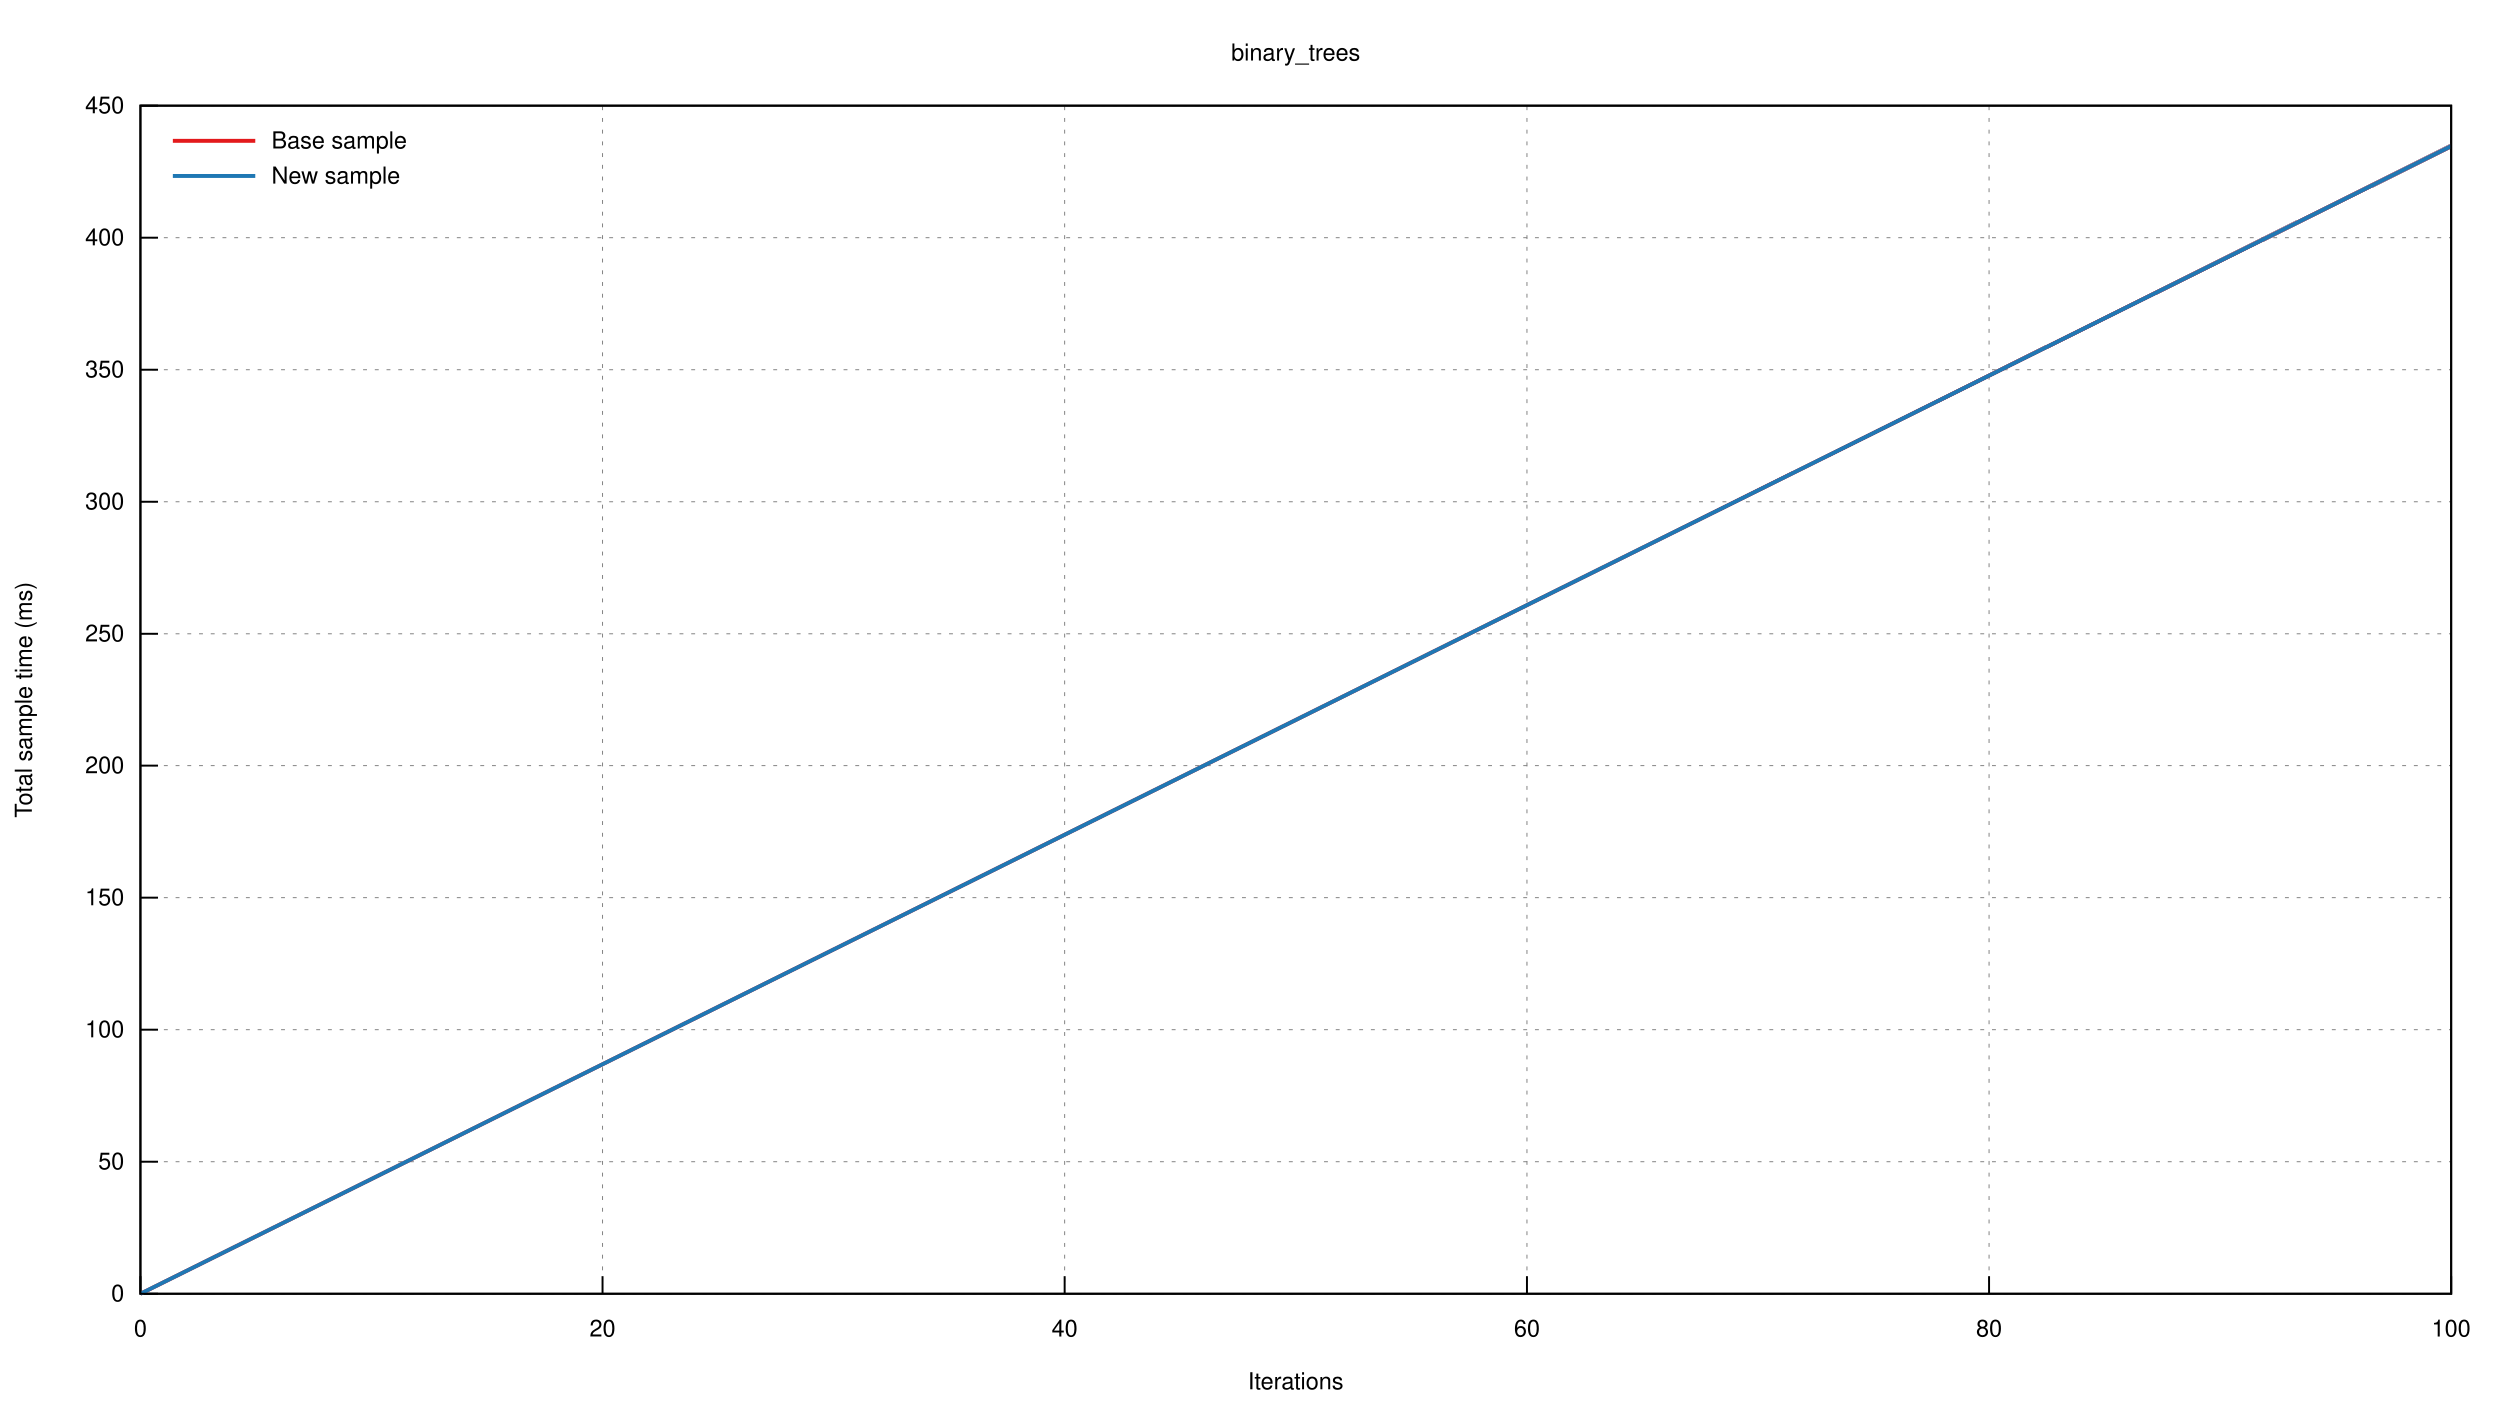
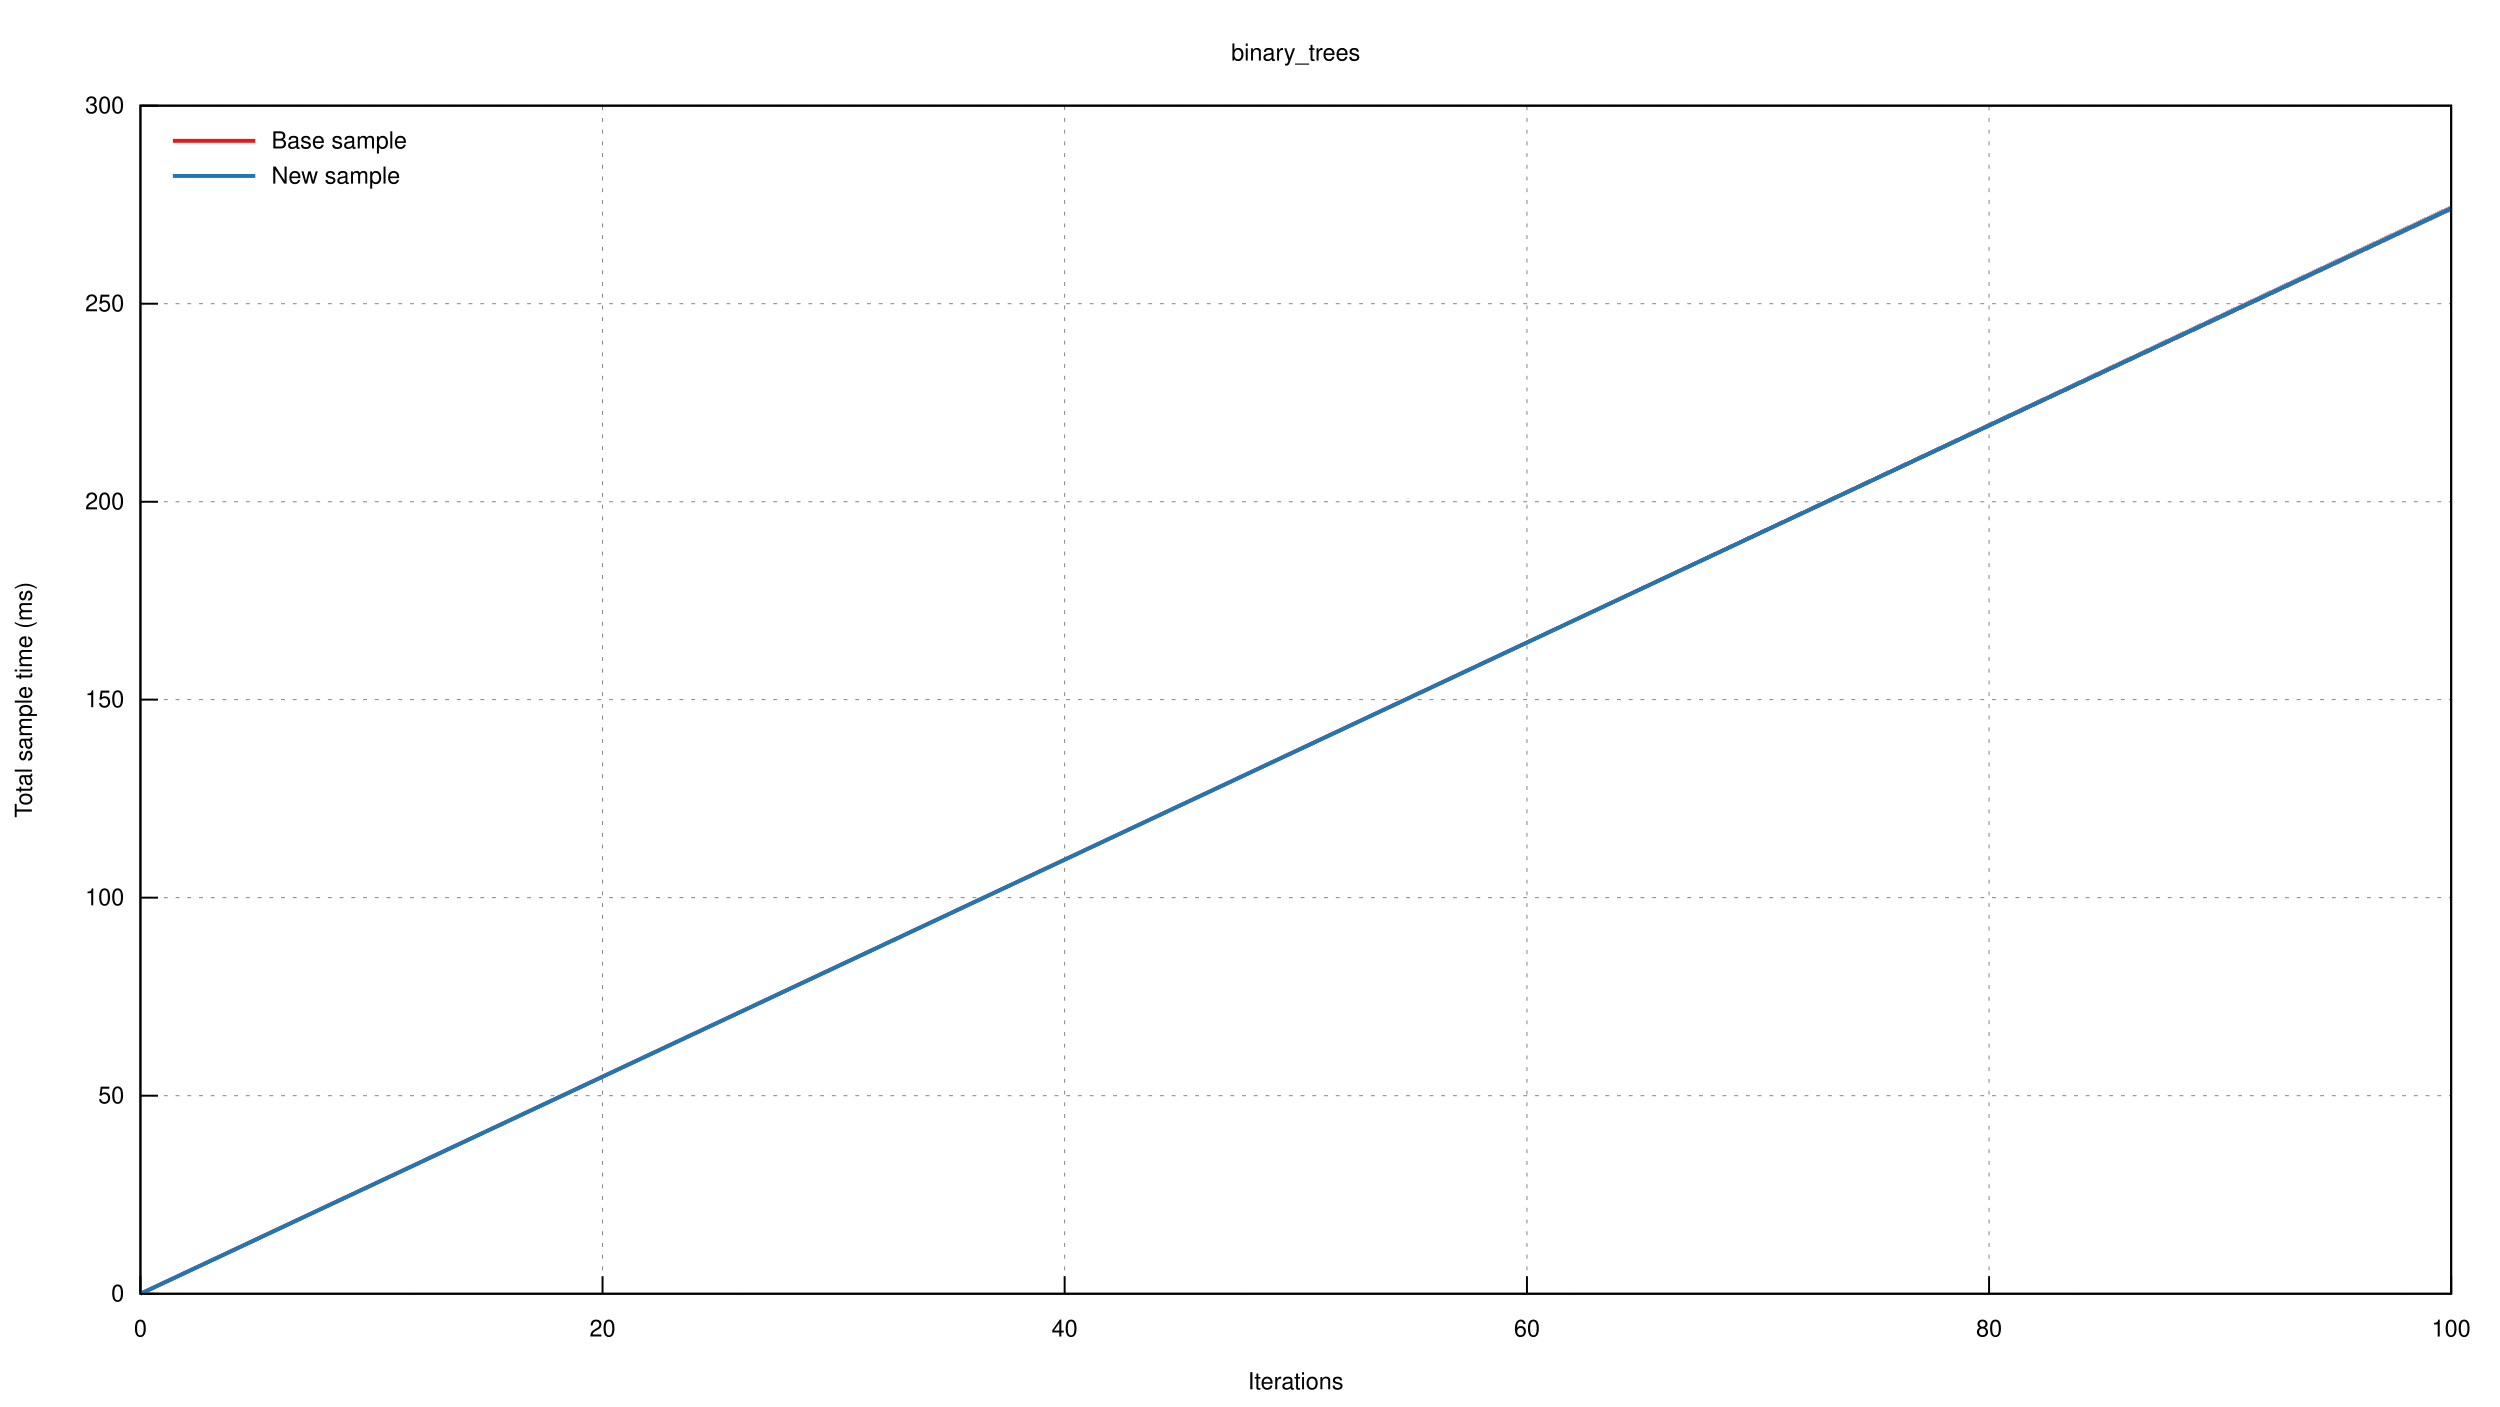
<svg xmlns="http://www.w3.org/2000/svg" xmlns:xlink="http://www.w3.org/1999/xlink" viewBox="0 0 1280 720">
  <g id="gnuplot_canvas">
    <rect x="0" y="0" width="1280" height="720" fill="none" />
    <defs>
      <circle id="gpDot" r="0.5" stroke-width="0.5" stroke="currentColor" />
      <path id="gpPt0" stroke-width="0.222" stroke="currentColor" d="M-1,0 h2 M0,-1 v2" />
      <path id="gpPt1" stroke-width="0.222" stroke="currentColor" d="M-1,-1 L1,1 M1,-1 L-1,1" />
      <path id="gpPt2" stroke-width="0.222" stroke="currentColor" d="M-1,0 L1,0 M0,-1 L0,1 M-1,-1 L1,1 M-1,1 L1,-1" />
      <rect id="gpPt3" stroke-width="0.222" stroke="currentColor" x="-1" y="-1" width="2" height="2" />
      <rect id="gpPt4" stroke-width="0.222" stroke="currentColor" fill="currentColor" x="-1" y="-1" width="2" height="2" />
      <circle id="gpPt5" stroke-width="0.222" stroke="currentColor" cx="0" cy="0" r="1" />
      <use xlink:href="#gpPt5" id="gpPt6" fill="currentColor" stroke="none" />
      <path id="gpPt7" stroke-width="0.222" stroke="currentColor" d="M0,-1.33 L-1.33,0.67 L1.33,0.67 z" />
      <use xlink:href="#gpPt7" id="gpPt8" fill="currentColor" stroke="none" />
      <use xlink:href="#gpPt7" id="gpPt9" stroke="currentColor" transform="rotate(180)" />
      <use xlink:href="#gpPt9" id="gpPt10" fill="currentColor" stroke="none" />
      <use xlink:href="#gpPt3" id="gpPt11" stroke="currentColor" transform="rotate(45)" />
      <use xlink:href="#gpPt11" id="gpPt12" fill="currentColor" stroke="none" />
      <path id="gpPt13" stroke-width="0.222" stroke="currentColor" d="M0,1.330 L1.265,0.411 L0.782,-1.067 L-0.782,-1.076 L-1.265,0.411 z" />
      <use xlink:href="#gpPt13" id="gpPt14" fill="currentColor" stroke="none" />
      <filter id="textbox" filterUnits="objectBoundingBox" x="0" y="0" height="1" width="1">
        <feFlood flood-color="white" flood-opacity="1" result="bgnd" />
        <feComposite in="SourceGraphic" in2="bgnd" operator="atop" />
      </filter>
      <filter id="greybox" filterUnits="objectBoundingBox" x="0" y="0" height="1" width="1">
        <feFlood flood-color="lightgrey" flood-opacity="1" result="grey" />
        <feComposite in="SourceGraphic" in2="grey" operator="atop" />
      </filter>
    </defs>
    <g fill="none" color="white" stroke="currentColor" stroke-width="1.00" stroke-linecap="butt" stroke-linejoin="miter">
</g>
    <g fill="none" color="black" stroke="currentColor" stroke-width="1.00" stroke-linecap="butt" stroke-linejoin="miter">
</g>
    <g fill="none" color="black" stroke="black" stroke-width="0.50" stroke-linecap="butt" stroke-linejoin="miter">
</g>
    <g fill="none" color="gray" stroke="currentColor" stroke-width="0.50" stroke-linecap="butt" stroke-linejoin="miter">
      <path stroke="gray" stroke-dasharray="2,4" class="gridline" d="M71.9,662.4 L1255.0,662.4  " />
    </g>
    <g fill="none" color="gray" stroke="gray" stroke-width="1.00" stroke-linecap="butt" stroke-linejoin="miter">
</g>
    <g fill="none" color="black" stroke="currentColor" stroke-width="1.00" stroke-linecap="butt" stroke-linejoin="miter">
      <path stroke="black" d="M71.9,662.4 L80.9,662.4  " />
      <g transform="translate(63.6,666.3)" stroke="none" fill="black" font-family="Helvetica" font-size="12.00" text-anchor="end">
        <text>
          <tspan font-family="Helvetica"> 0</tspan>
        </text>
      </g>
    </g>
    <g fill="none" color="black" stroke="currentColor" stroke-width="1.00" stroke-linecap="butt" stroke-linejoin="miter">
</g>
    <g fill="none" color="black" stroke="black" stroke-width="0.50" stroke-linecap="butt" stroke-linejoin="miter">
</g>
    <g fill="none" color="gray" stroke="currentColor" stroke-width="0.50" stroke-linecap="butt" stroke-linejoin="miter">
-       <path stroke="gray" stroke-dasharray="2,4" class="gridline" d="M71.9,594.8 L1255.0,594.8  " />
-     </g>
-     <g fill="none" color="gray" stroke="gray" stroke-width="1.00" stroke-linecap="butt" stroke-linejoin="miter">
- </g>
-     <g fill="none" color="black" stroke="currentColor" stroke-width="1.00" stroke-linecap="butt" stroke-linejoin="miter">
-       <path stroke="black" d="M71.9,594.8 L80.9,594.8  " />
-       <g transform="translate(63.6,598.7)" stroke="none" fill="black" font-family="Helvetica" font-size="12.00" text-anchor="end">
+       <path stroke="gray" stroke-dasharray="2,4" class="gridline" d="M71.9,561.0 L1255.0,561.0  " />
+     </g>
+     <g fill="none" color="gray" stroke="gray" stroke-width="1.00" stroke-linecap="butt" stroke-linejoin="miter">
+ </g>
+     <g fill="none" color="black" stroke="currentColor" stroke-width="1.00" stroke-linecap="butt" stroke-linejoin="miter">
+       <path stroke="black" d="M71.9,561.0 L80.9,561.0  " />
+       <g transform="translate(63.6,564.9)" stroke="none" fill="black" font-family="Helvetica" font-size="12.00" text-anchor="end">
        <text>
          <tspan font-family="Helvetica"> 50</tspan>
-         </text>
-       </g>
-     </g>
-     <g fill="none" color="black" stroke="currentColor" stroke-width="1.00" stroke-linecap="butt" stroke-linejoin="miter">
- </g>
-     <g fill="none" color="black" stroke="black" stroke-width="0.50" stroke-linecap="butt" stroke-linejoin="miter">
- </g>
-     <g fill="none" color="gray" stroke="currentColor" stroke-width="0.50" stroke-linecap="butt" stroke-linejoin="miter">
-       <path stroke="gray" stroke-dasharray="2,4" class="gridline" d="M71.9,527.2 L1255.0,527.2  " />
-     </g>
-     <g fill="none" color="gray" stroke="gray" stroke-width="1.00" stroke-linecap="butt" stroke-linejoin="miter">
- </g>
-     <g fill="none" color="black" stroke="currentColor" stroke-width="1.00" stroke-linecap="butt" stroke-linejoin="miter">
-       <path stroke="black" d="M71.9,527.2 L80.9,527.2  " />
-       <g transform="translate(63.6,531.1)" stroke="none" fill="black" font-family="Helvetica" font-size="12.00" text-anchor="end">
-         <text>
-           <tspan font-family="Helvetica"> 100</tspan>
        </text>
      </g>
    </g>
    <g fill="none" color="black" stroke="currentColor" stroke-width="1.00" stroke-linecap="butt" stroke-linejoin="miter">
</g>
    <g fill="none" color="black" stroke="black" stroke-width="0.50" stroke-linecap="butt" stroke-linejoin="miter">
</g>
    <g fill="none" color="gray" stroke="currentColor" stroke-width="0.50" stroke-linecap="butt" stroke-linejoin="miter">
      <path stroke="gray" stroke-dasharray="2,4" class="gridline" d="M71.9,459.6 L1255.0,459.6  " />
    </g>
    <g fill="none" color="gray" stroke="gray" stroke-width="1.00" stroke-linecap="butt" stroke-linejoin="miter">
</g>
    <g fill="none" color="black" stroke="currentColor" stroke-width="1.00" stroke-linecap="butt" stroke-linejoin="miter">
      <path stroke="black" d="M71.9,459.6 L80.9,459.6  " />
      <g transform="translate(63.6,463.5)" stroke="none" fill="black" font-family="Helvetica" font-size="12.00" text-anchor="end">
        <text>
+           <tspan font-family="Helvetica"> 100</tspan>
+         </text>
+       </g>
+     </g>
+     <g fill="none" color="black" stroke="currentColor" stroke-width="1.00" stroke-linecap="butt" stroke-linejoin="miter">
+ </g>
+     <g fill="none" color="black" stroke="black" stroke-width="0.50" stroke-linecap="butt" stroke-linejoin="miter">
+ </g>
+     <g fill="none" color="gray" stroke="currentColor" stroke-width="0.50" stroke-linecap="butt" stroke-linejoin="miter">
+       <path stroke="gray" stroke-dasharray="2,4" class="gridline" d="M71.9,358.2 L1255.0,358.2  " />
+     </g>
+     <g fill="none" color="gray" stroke="gray" stroke-width="1.00" stroke-linecap="butt" stroke-linejoin="miter">
+ </g>
+     <g fill="none" color="black" stroke="currentColor" stroke-width="1.00" stroke-linecap="butt" stroke-linejoin="miter">
+       <path stroke="black" d="M71.9,358.2 L80.9,358.2  " />
+       <g transform="translate(63.6,362.1)" stroke="none" fill="black" font-family="Helvetica" font-size="12.00" text-anchor="end">
+         <text>
          <tspan font-family="Helvetica"> 150</tspan>
-         </text>
-       </g>
-     </g>
-     <g fill="none" color="black" stroke="currentColor" stroke-width="1.00" stroke-linecap="butt" stroke-linejoin="miter">
- </g>
-     <g fill="none" color="black" stroke="black" stroke-width="0.50" stroke-linecap="butt" stroke-linejoin="miter">
- </g>
-     <g fill="none" color="gray" stroke="currentColor" stroke-width="0.50" stroke-linecap="butt" stroke-linejoin="miter">
-       <path stroke="gray" stroke-dasharray="2,4" class="gridline" d="M71.9,392.0 L1255.0,392.0  " />
-     </g>
-     <g fill="none" color="gray" stroke="gray" stroke-width="1.00" stroke-linecap="butt" stroke-linejoin="miter">
- </g>
-     <g fill="none" color="black" stroke="currentColor" stroke-width="1.00" stroke-linecap="butt" stroke-linejoin="miter">
-       <path stroke="black" d="M71.9,392.0 L80.9,392.0  " />
-       <g transform="translate(63.6,395.9)" stroke="none" fill="black" font-family="Helvetica" font-size="12.00" text-anchor="end">
-         <text>
-           <tspan font-family="Helvetica"> 200</tspan>
-         </text>
-       </g>
-     </g>
-     <g fill="none" color="black" stroke="currentColor" stroke-width="1.00" stroke-linecap="butt" stroke-linejoin="miter">
- </g>
-     <g fill="none" color="black" stroke="black" stroke-width="0.50" stroke-linecap="butt" stroke-linejoin="miter">
- </g>
-     <g fill="none" color="gray" stroke="currentColor" stroke-width="0.50" stroke-linecap="butt" stroke-linejoin="miter">
-       <path stroke="gray" stroke-dasharray="2,4" class="gridline" d="M71.9,324.5 L1255.0,324.5  " />
-     </g>
-     <g fill="none" color="gray" stroke="gray" stroke-width="1.00" stroke-linecap="butt" stroke-linejoin="miter">
- </g>
-     <g fill="none" color="black" stroke="currentColor" stroke-width="1.00" stroke-linecap="butt" stroke-linejoin="miter">
-       <path stroke="black" d="M71.9,324.5 L80.9,324.5  " />
-       <g transform="translate(63.6,328.4)" stroke="none" fill="black" font-family="Helvetica" font-size="12.00" text-anchor="end">
-         <text>
-           <tspan font-family="Helvetica"> 250</tspan>
        </text>
      </g>
    </g>
    <g fill="none" color="black" stroke="currentColor" stroke-width="1.00" stroke-linecap="butt" stroke-linejoin="miter">
</g>
    <g fill="none" color="black" stroke="black" stroke-width="0.50" stroke-linecap="butt" stroke-linejoin="miter">
</g>
    <g fill="none" color="gray" stroke="currentColor" stroke-width="0.50" stroke-linecap="butt" stroke-linejoin="miter">
      <path stroke="gray" stroke-dasharray="2,4" class="gridline" d="M71.9,256.9 L1255.0,256.9  " />
    </g>
    <g fill="none" color="gray" stroke="gray" stroke-width="1.00" stroke-linecap="butt" stroke-linejoin="miter">
</g>
    <g fill="none" color="black" stroke="currentColor" stroke-width="1.00" stroke-linecap="butt" stroke-linejoin="miter">
      <path stroke="black" d="M71.9,256.9 L80.9,256.9  " />
      <g transform="translate(63.6,260.8)" stroke="none" fill="black" font-family="Helvetica" font-size="12.00" text-anchor="end">
        <text>
-           <tspan font-family="Helvetica"> 300</tspan>
-         </text>
-       </g>
-     </g>
-     <g fill="none" color="black" stroke="currentColor" stroke-width="1.00" stroke-linecap="butt" stroke-linejoin="miter">
- </g>
-     <g fill="none" color="black" stroke="black" stroke-width="0.50" stroke-linecap="butt" stroke-linejoin="miter">
- </g>
-     <g fill="none" color="gray" stroke="currentColor" stroke-width="0.50" stroke-linecap="butt" stroke-linejoin="miter">
-       <path stroke="gray" stroke-dasharray="2,4" class="gridline" d="M71.9,189.3 L1255.0,189.3  " />
-     </g>
-     <g fill="none" color="gray" stroke="gray" stroke-width="1.00" stroke-linecap="butt" stroke-linejoin="miter">
- </g>
-     <g fill="none" color="black" stroke="currentColor" stroke-width="1.00" stroke-linecap="butt" stroke-linejoin="miter">
-       <path stroke="black" d="M71.9,189.3 L80.9,189.3  " />
-       <g transform="translate(63.6,193.2)" stroke="none" fill="black" font-family="Helvetica" font-size="12.00" text-anchor="end">
-         <text>
-           <tspan font-family="Helvetica"> 350</tspan>
-         </text>
-       </g>
-     </g>
-     <g fill="none" color="black" stroke="currentColor" stroke-width="1.00" stroke-linecap="butt" stroke-linejoin="miter">
- </g>
-     <g fill="none" color="black" stroke="black" stroke-width="0.50" stroke-linecap="butt" stroke-linejoin="miter">
- </g>
-     <g fill="none" color="gray" stroke="currentColor" stroke-width="0.50" stroke-linecap="butt" stroke-linejoin="miter">
-       <path stroke="gray" stroke-dasharray="2,4" class="gridline" d="M71.9,121.7 L1255.0,121.7  " />
-     </g>
-     <g fill="none" color="gray" stroke="gray" stroke-width="1.00" stroke-linecap="butt" stroke-linejoin="miter">
- </g>
-     <g fill="none" color="black" stroke="currentColor" stroke-width="1.00" stroke-linecap="butt" stroke-linejoin="miter">
-       <path stroke="black" d="M71.9,121.7 L80.9,121.7  " />
-       <g transform="translate(63.6,125.6)" stroke="none" fill="black" font-family="Helvetica" font-size="12.00" text-anchor="end">
-         <text>
-           <tspan font-family="Helvetica"> 400</tspan>
+           <tspan font-family="Helvetica"> 200</tspan>
+         </text>
+       </g>
+     </g>
+     <g fill="none" color="black" stroke="currentColor" stroke-width="1.00" stroke-linecap="butt" stroke-linejoin="miter">
+ </g>
+     <g fill="none" color="black" stroke="black" stroke-width="0.50" stroke-linecap="butt" stroke-linejoin="miter">
+ </g>
+     <g fill="none" color="gray" stroke="currentColor" stroke-width="0.50" stroke-linecap="butt" stroke-linejoin="miter">
+       <path stroke="gray" stroke-dasharray="2,4" class="gridline" d="M71.9,155.5 L1255.0,155.5  " />
+     </g>
+     <g fill="none" color="gray" stroke="gray" stroke-width="1.00" stroke-linecap="butt" stroke-linejoin="miter">
+ </g>
+     <g fill="none" color="black" stroke="currentColor" stroke-width="1.00" stroke-linecap="butt" stroke-linejoin="miter">
+       <path stroke="black" d="M71.9,155.5 L80.9,155.5  " />
+       <g transform="translate(63.6,159.4)" stroke="none" fill="black" font-family="Helvetica" font-size="12.00" text-anchor="end">
+         <text>
+           <tspan font-family="Helvetica"> 250</tspan>
        </text>
      </g>
    </g>
    <g fill="none" color="black" stroke="currentColor" stroke-width="1.00" stroke-linecap="butt" stroke-linejoin="miter">
</g>
    <g fill="none" color="black" stroke="black" stroke-width="0.50" stroke-linecap="butt" stroke-linejoin="miter">
</g>
    <g fill="none" color="gray" stroke="currentColor" stroke-width="0.50" stroke-linecap="butt" stroke-linejoin="miter">
      <path stroke="gray" stroke-dasharray="2,4" class="gridline" d="M71.9,54.1 L1255.0,54.1  " />
    </g>
    <g fill="none" color="gray" stroke="gray" stroke-width="1.00" stroke-linecap="butt" stroke-linejoin="miter">
</g>
    <g fill="none" color="black" stroke="currentColor" stroke-width="1.00" stroke-linecap="butt" stroke-linejoin="miter">
      <path stroke="black" d="M71.9,54.1 L80.9,54.1  " />
      <g transform="translate(63.6,58.0)" stroke="none" fill="black" font-family="Helvetica" font-size="12.00" text-anchor="end">
        <text>
-           <tspan font-family="Helvetica"> 450</tspan>
+           <tspan font-family="Helvetica"> 300</tspan>
        </text>
      </g>
    </g>
    <g fill="none" color="black" stroke="currentColor" stroke-width="1.00" stroke-linecap="butt" stroke-linejoin="miter">
</g>
    <g fill="none" color="black" stroke="black" stroke-width="0.50" stroke-linecap="butt" stroke-linejoin="miter">
</g>
    <g fill="none" color="gray" stroke="currentColor" stroke-width="0.50" stroke-linecap="butt" stroke-linejoin="miter">
      <path stroke="gray" stroke-dasharray="2,4" class="gridline" d="M71.9,662.4 L71.9,54.1  " />
    </g>
    <g fill="none" color="gray" stroke="gray" stroke-width="1.00" stroke-linecap="butt" stroke-linejoin="miter">
</g>
    <g fill="none" color="black" stroke="currentColor" stroke-width="1.00" stroke-linecap="butt" stroke-linejoin="miter">
      <path stroke="black" d="M71.9,662.4 L71.9,653.4  " />
      <g transform="translate(71.9,684.3)" stroke="none" fill="black" font-family="Helvetica" font-size="12.00" text-anchor="middle">
        <text>
          <tspan font-family="Helvetica"> 0</tspan>
        </text>
      </g>
    </g>
    <g fill="none" color="black" stroke="currentColor" stroke-width="1.00" stroke-linecap="butt" stroke-linejoin="miter">
</g>
    <g fill="none" color="black" stroke="black" stroke-width="0.50" stroke-linecap="butt" stroke-linejoin="miter">
</g>
    <g fill="none" color="gray" stroke="currentColor" stroke-width="0.50" stroke-linecap="butt" stroke-linejoin="miter">
      <path stroke="gray" stroke-dasharray="2,4" class="gridline" d="M308.5,662.4 L308.5,54.1  " />
    </g>
    <g fill="none" color="gray" stroke="gray" stroke-width="1.00" stroke-linecap="butt" stroke-linejoin="miter">
</g>
    <g fill="none" color="black" stroke="currentColor" stroke-width="1.00" stroke-linecap="butt" stroke-linejoin="miter">
      <path stroke="black" d="M308.5,662.4 L308.5,653.4  " />
      <g transform="translate(308.5,684.3)" stroke="none" fill="black" font-family="Helvetica" font-size="12.00" text-anchor="middle">
        <text>
          <tspan font-family="Helvetica"> 20</tspan>
        </text>
      </g>
    </g>
    <g fill="none" color="black" stroke="currentColor" stroke-width="1.00" stroke-linecap="butt" stroke-linejoin="miter">
</g>
    <g fill="none" color="black" stroke="black" stroke-width="0.50" stroke-linecap="butt" stroke-linejoin="miter">
</g>
    <g fill="none" color="gray" stroke="currentColor" stroke-width="0.50" stroke-linecap="butt" stroke-linejoin="miter">
      <path stroke="gray" stroke-dasharray="2,4" class="gridline" d="M545.1,662.4 L545.1,54.1  " />
    </g>
    <g fill="none" color="gray" stroke="gray" stroke-width="1.00" stroke-linecap="butt" stroke-linejoin="miter">
</g>
    <g fill="none" color="black" stroke="currentColor" stroke-width="1.00" stroke-linecap="butt" stroke-linejoin="miter">
      <path stroke="black" d="M545.1,662.4 L545.1,653.4  " />
      <g transform="translate(545.1,684.3)" stroke="none" fill="black" font-family="Helvetica" font-size="12.00" text-anchor="middle">
        <text>
          <tspan font-family="Helvetica"> 40</tspan>
        </text>
      </g>
    </g>
    <g fill="none" color="black" stroke="currentColor" stroke-width="1.00" stroke-linecap="butt" stroke-linejoin="miter">
</g>
    <g fill="none" color="black" stroke="black" stroke-width="0.50" stroke-linecap="butt" stroke-linejoin="miter">
</g>
    <g fill="none" color="gray" stroke="currentColor" stroke-width="0.50" stroke-linecap="butt" stroke-linejoin="miter">
      <path stroke="gray" stroke-dasharray="2,4" class="gridline" d="M781.8,662.4 L781.8,54.1  " />
    </g>
    <g fill="none" color="gray" stroke="gray" stroke-width="1.00" stroke-linecap="butt" stroke-linejoin="miter">
</g>
    <g fill="none" color="black" stroke="currentColor" stroke-width="1.00" stroke-linecap="butt" stroke-linejoin="miter">
      <path stroke="black" d="M781.8,662.4 L781.8,653.4  " />
      <g transform="translate(781.8,684.3)" stroke="none" fill="black" font-family="Helvetica" font-size="12.00" text-anchor="middle">
        <text>
          <tspan font-family="Helvetica"> 60</tspan>
        </text>
      </g>
    </g>
    <g fill="none" color="black" stroke="currentColor" stroke-width="1.00" stroke-linecap="butt" stroke-linejoin="miter">
</g>
    <g fill="none" color="black" stroke="black" stroke-width="0.50" stroke-linecap="butt" stroke-linejoin="miter">
</g>
    <g fill="none" color="gray" stroke="currentColor" stroke-width="0.50" stroke-linecap="butt" stroke-linejoin="miter">
      <path stroke="gray" stroke-dasharray="2,4" class="gridline" d="M1018.4,662.4 L1018.4,54.1  " />
    </g>
    <g fill="none" color="gray" stroke="gray" stroke-width="1.00" stroke-linecap="butt" stroke-linejoin="miter">
</g>
    <g fill="none" color="black" stroke="currentColor" stroke-width="1.00" stroke-linecap="butt" stroke-linejoin="miter">
      <path stroke="black" d="M1018.4,662.4 L1018.4,653.4  " />
      <g transform="translate(1018.4,684.3)" stroke="none" fill="black" font-family="Helvetica" font-size="12.00" text-anchor="middle">
        <text>
          <tspan font-family="Helvetica"> 80</tspan>
        </text>
      </g>
    </g>
    <g fill="none" color="black" stroke="currentColor" stroke-width="1.00" stroke-linecap="butt" stroke-linejoin="miter">
</g>
    <g fill="none" color="black" stroke="black" stroke-width="0.50" stroke-linecap="butt" stroke-linejoin="miter">
</g>
    <g fill="none" color="gray" stroke="currentColor" stroke-width="0.50" stroke-linecap="butt" stroke-linejoin="miter">
      <path stroke="gray" stroke-dasharray="2,4" class="gridline" d="M1255.0,662.4 L1255.0,54.1  " />
    </g>
    <g fill="none" color="gray" stroke="gray" stroke-width="1.00" stroke-linecap="butt" stroke-linejoin="miter">
</g>
    <g fill="none" color="black" stroke="currentColor" stroke-width="1.00" stroke-linecap="butt" stroke-linejoin="miter">
      <path stroke="black" d="M1255.0,662.4 L1255.0,653.4  " />
      <g transform="translate(1255.0,684.3)" stroke="none" fill="black" font-family="Helvetica" font-size="12.00" text-anchor="middle">
        <text>
          <tspan font-family="Helvetica"> 100</tspan>
        </text>
      </g>
    </g>
    <g fill="none" color="black" stroke="currentColor" stroke-width="1.00" stroke-linecap="butt" stroke-linejoin="miter">
</g>
    <g fill="none" color="black" stroke="currentColor" stroke-width="1.00" stroke-linecap="butt" stroke-linejoin="miter">
      <path stroke="black" d="M71.9,54.1 L71.9,662.4 L1255.0,662.4 L1255.0,54.1 L71.9,54.1 Z  " />
    </g>
    <g fill="none" color="black" stroke="currentColor" stroke-width="1.00" stroke-linecap="butt" stroke-linejoin="miter">
      <g transform="translate(16.3,358.3) rotate(270)" stroke="none" fill="black" font-family="Helvetica" font-size="12.00" text-anchor="middle">
        <text>
          <tspan font-family="Helvetica">Total sample time (ms)</tspan>
        </text>
      </g>
    </g>
    <g fill="none" color="black" stroke="currentColor" stroke-width="1.00" stroke-linecap="butt" stroke-linejoin="miter">
      <g transform="translate(663.4,711.3)" stroke="none" fill="black" font-family="Helvetica" font-size="12.00" text-anchor="middle">
        <text>
          <tspan font-family="Helvetica">Iterations</tspan>
        </text>
      </g>
    </g>
    <g fill="none" color="black" stroke="currentColor" stroke-width="1.00" stroke-linecap="butt" stroke-linejoin="miter">
      <g transform="translate(663.4,31.0)" stroke="none" fill="black" font-family="Helvetica" font-size="12.00" text-anchor="middle">
        <text>
          <tspan font-family="Helvetica">binary_trees</tspan>
        </text>
      </g>
    </g>
    <g id="gnuplot_plot_1">
      <g fill="none" color="black" stroke="currentColor" stroke-width="1.00" stroke-linecap="butt" stroke-linejoin="miter">
        <g stroke="none" shape-rendering="crispEdges">
          <polygon fill="rgb(227,  26,  28)" fill-opacity="0.25" points="71.9,662.4 71.9,662.4 71.9,662.4 " />
-           <polygon fill="rgb(227,  26,  28)" fill-opacity="0.25" points="71.9,662.4 1255.0,76.3 1255.0,73.2 " />
+           <polygon fill="rgb(227,  26,  28)" fill-opacity="0.25" points="71.9,662.4 1255.0,108.2 1255.0,104.9 " />
        </g>
      </g>
    </g>
    <g id="gnuplot_plot_2">
      <g fill="none" color="black" stroke="currentColor" stroke-width="1.00" stroke-linecap="butt" stroke-linejoin="miter">
        <g stroke="none" shape-rendering="crispEdges">
          <polygon fill="rgb( 31, 120, 180)" fill-opacity="0.25" points="71.9,662.4 71.9,662.4 71.9,662.4 " />
-           <polygon fill="rgb( 31, 120, 180)" fill-opacity="0.25" points="71.9,662.4 1255.0,76.3 1255.0,73.2 " />
+           <polygon fill="rgb( 31, 120, 180)" fill-opacity="0.25" points="71.9,662.4 1255.0,108.2 1255.0,104.9 " />
        </g>
      </g>
    </g>
    <g id="gnuplot_plot_3">
      <g fill="none" color="white" stroke="rgb( 31, 120, 180)" stroke-width="2.00" stroke-linecap="butt" stroke-linejoin="miter">
</g>
      <g fill="none" color="black" stroke="currentColor" stroke-width="2.00" stroke-linecap="butt" stroke-linejoin="miter">
        <g transform="translate(139.0,76.0)" stroke="none" fill="black" font-family="Helvetica" font-size="12.00" text-anchor="start">
          <text>
            <tspan font-family="Helvetica">Base sample</tspan>
          </text>
        </g>
      </g>
      <g fill="none" color="black" stroke="currentColor" stroke-width="2.00" stroke-linecap="butt" stroke-linejoin="miter">
-         <path stroke="rgb(227,  26,  28)" d="M88.5,72.1 L130.7,72.1 M71.9,662.4 L1255.0,74.8  " />
+         <path stroke="rgb(227,  26,  28)" d="M88.5,72.1 L130.7,72.1 M71.9,662.4 L1255.0,106.7  " />
      </g>
    </g>
    <g id="gnuplot_plot_4">
      <g fill="none" color="black" stroke="currentColor" stroke-width="2.00" stroke-linecap="butt" stroke-linejoin="miter">
        <g transform="translate(139.0,94.0)" stroke="none" fill="black" font-family="Helvetica" font-size="12.00" text-anchor="start">
          <text>
            <tspan font-family="Helvetica">New sample</tspan>
          </text>
        </g>
      </g>
      <g fill="none" color="black" stroke="currentColor" stroke-width="2.00" stroke-linecap="butt" stroke-linejoin="miter">
-         <path stroke="rgb( 31, 120, 180)" d="M88.5,90.1 L130.7,90.1 M71.9,662.4 L1255.0,74.8  " />
+         <path stroke="rgb( 31, 120, 180)" d="M88.5,90.1 L130.7,90.1 M71.9,662.4 L1255.0,106.7  " />
      </g>
    </g>
    <g fill="none" color="black" stroke="currentColor" stroke-width="2.00" stroke-linecap="butt" stroke-linejoin="miter">
</g>
    <g fill="none" color="black" stroke="black" stroke-width="1.00" stroke-linecap="butt" stroke-linejoin="miter">
</g>
    <g fill="none" color="black" stroke="currentColor" stroke-width="1.00" stroke-linecap="butt" stroke-linejoin="miter">
      <path stroke="black" d="M71.9,54.1 L71.9,662.4 L1255.0,662.4 L1255.0,54.1 L71.9,54.1 Z  " />
    </g>
    <g fill="none" color="black" stroke="currentColor" stroke-width="1.00" stroke-linecap="butt" stroke-linejoin="miter">
</g>
  </g>
</svg>
